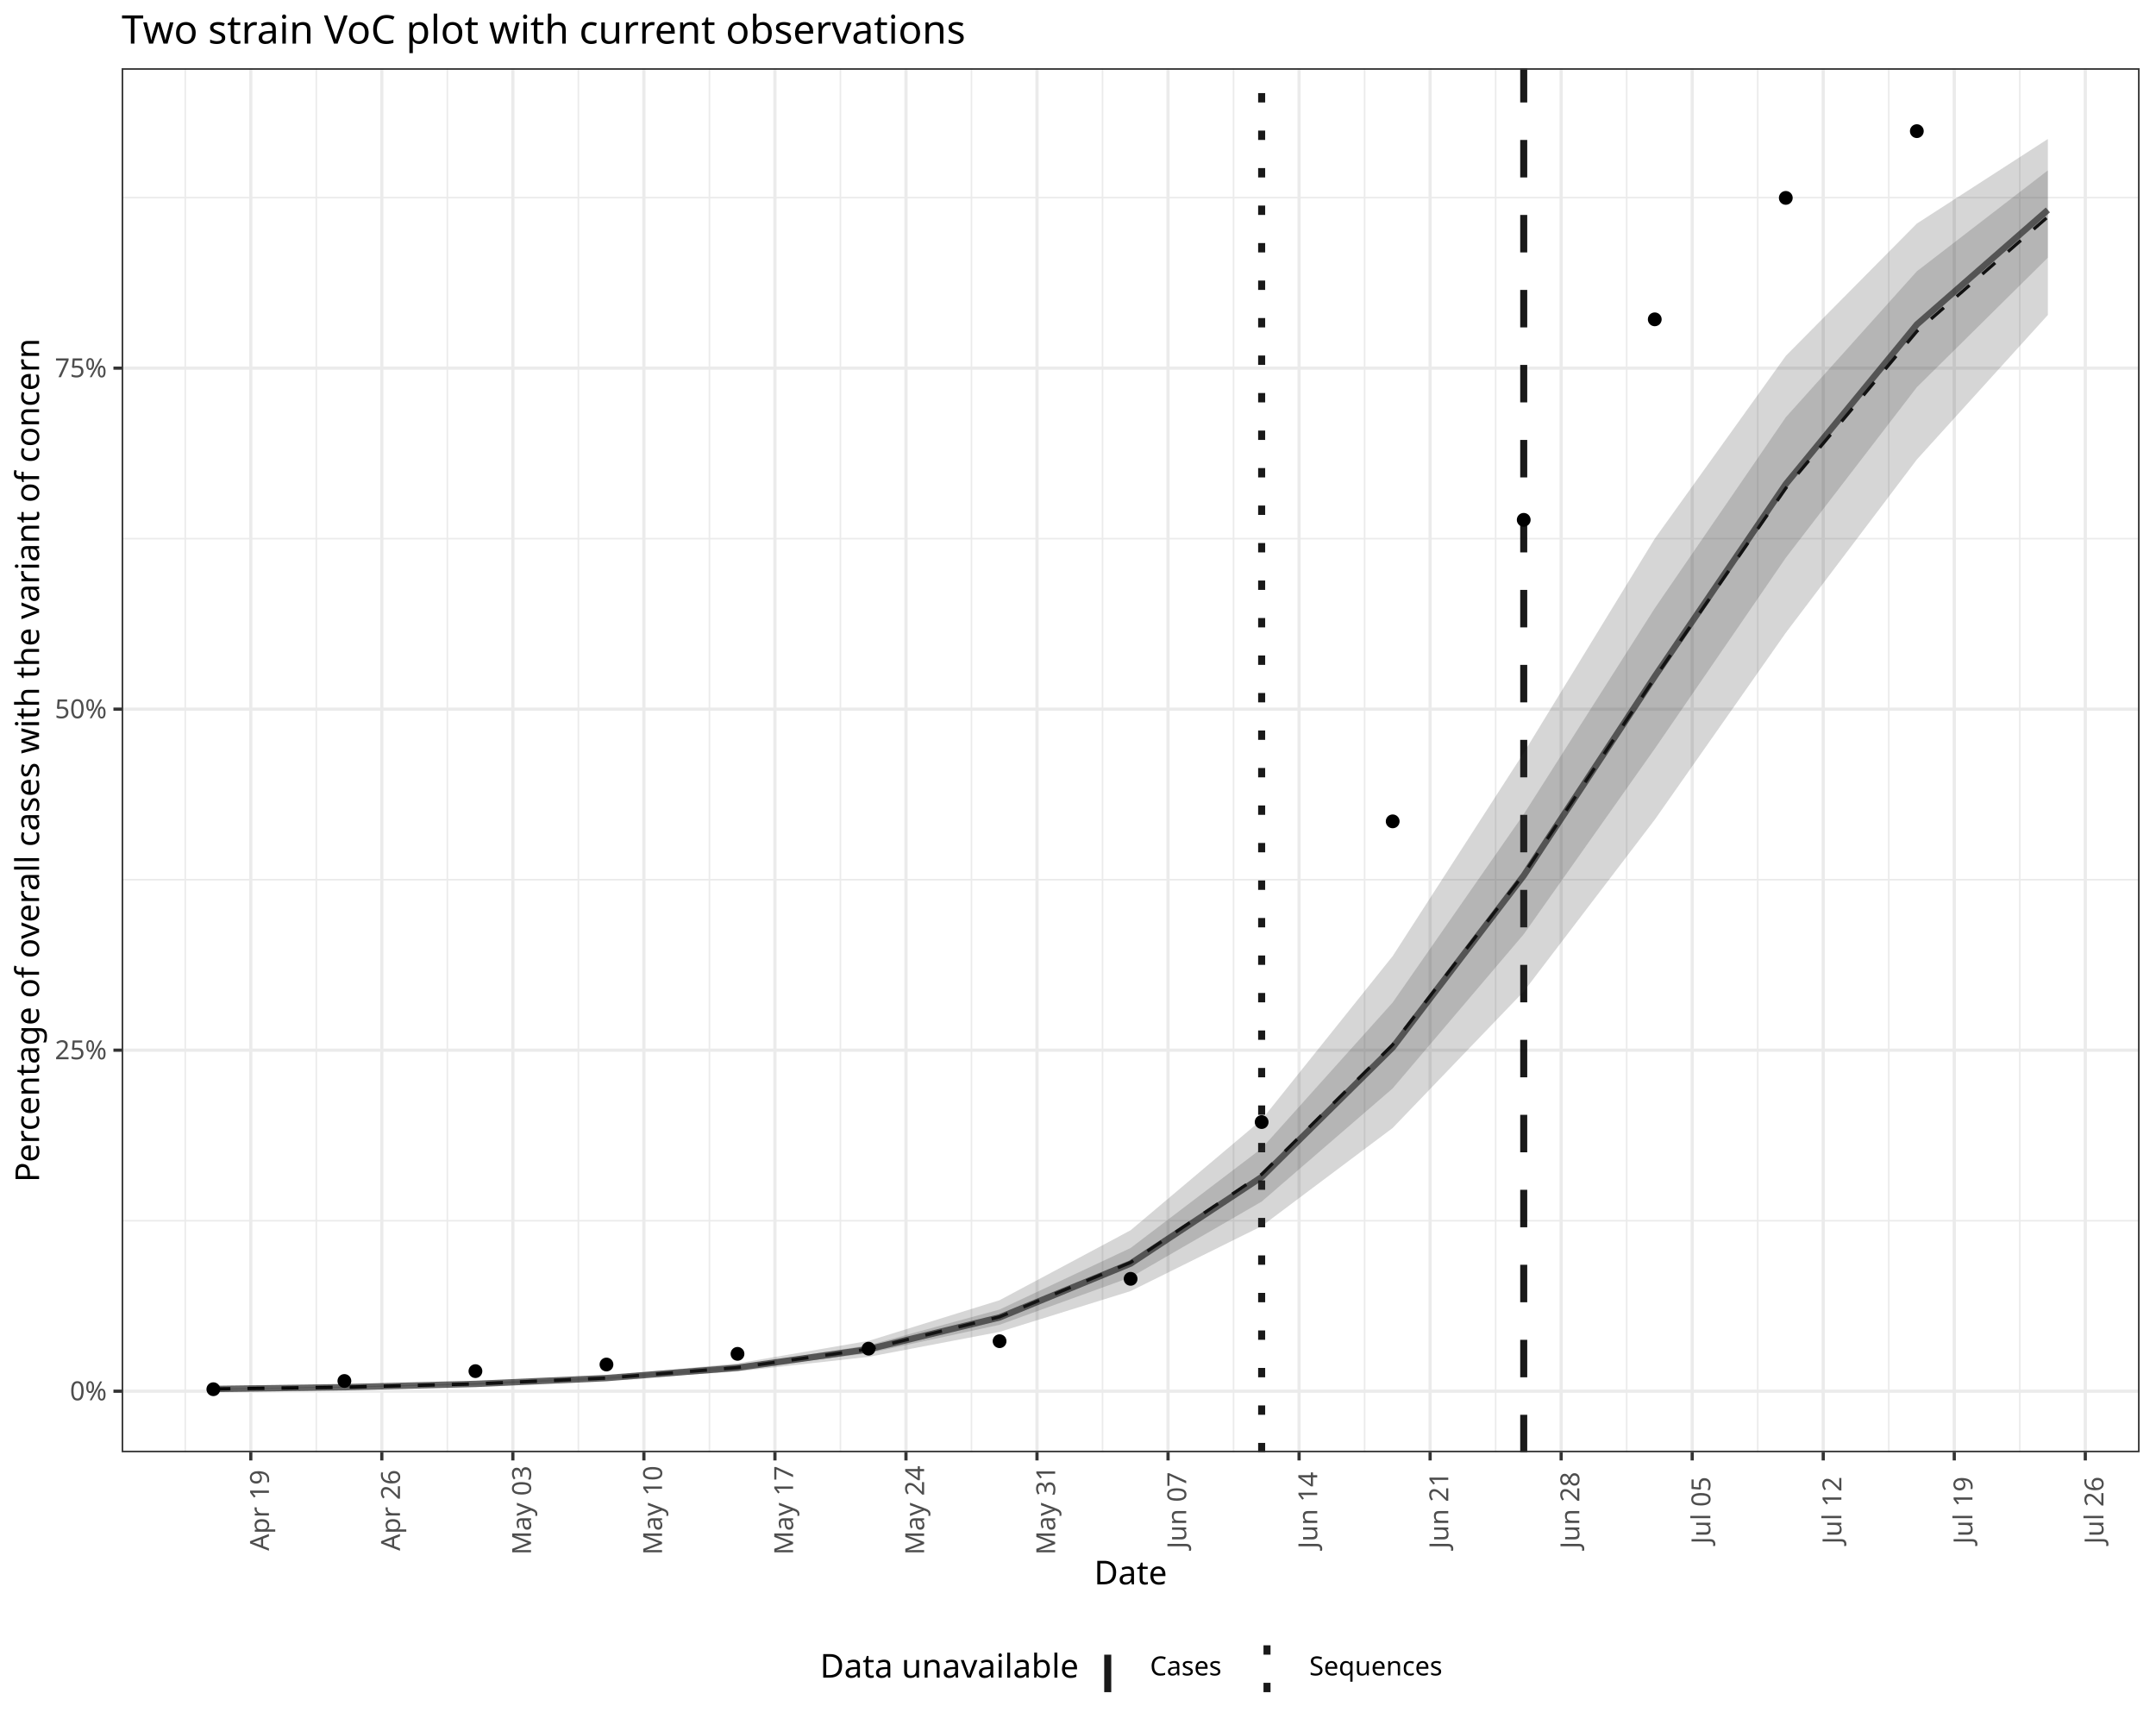
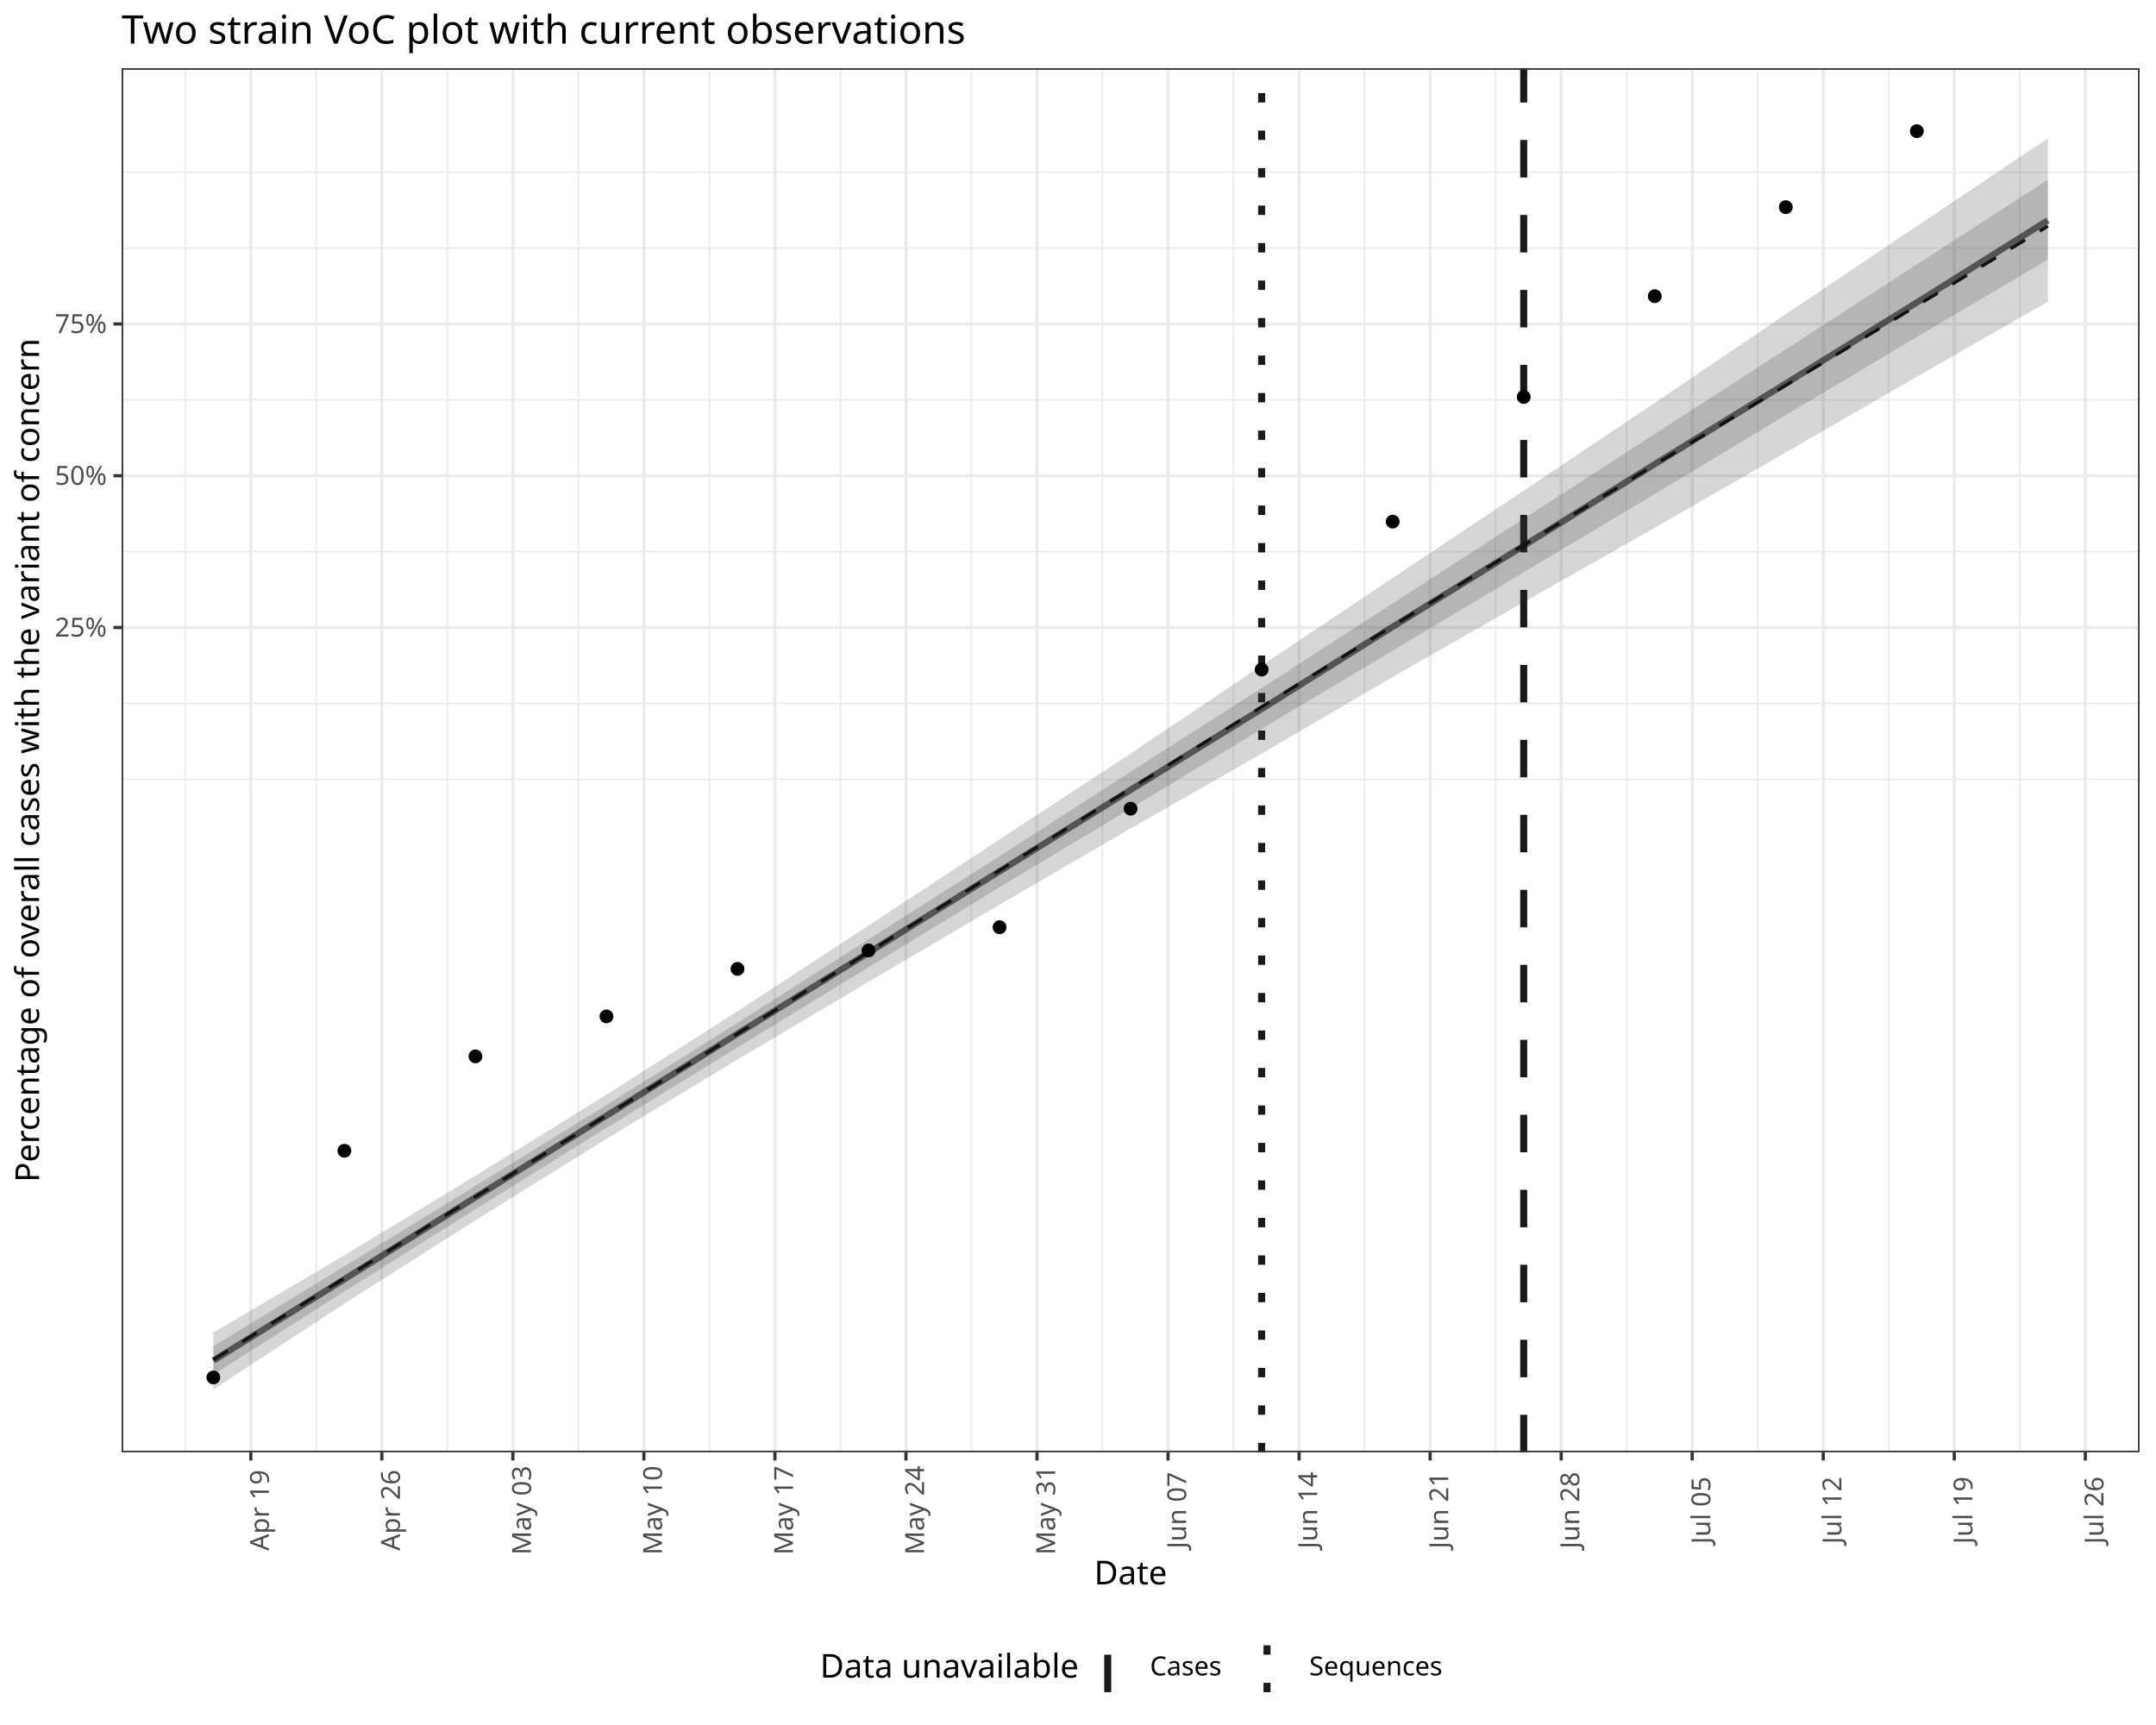
<svg xmlns="http://www.w3.org/2000/svg" class="svglite" data-engine-version="2.0" width="720.00pt" height="576.00pt" viewBox="0 0 720.00 576.00">
  <defs>
    <style type="text/css">
    .svglite line, .svglite polyline, .svglite polygon, .svglite path, .svglite rect, .svglite circle {
      fill: none;
      stroke: #000000;
      stroke-linecap: round;
      stroke-linejoin: round;
      stroke-miterlimit: 10.00;
    }
  </style>
  </defs>
  <rect width="100%" height="100%" style="stroke: none; fill: #FFFFFF;" />
  <defs>
    <clipPath id="cpMC4wMHw3MjAuMDB8MC4wMHw1NzYuMDA=">
      <rect x="0.00" y="0.00" width="720.00" height="576.00" />
    </clipPath>
  </defs>
  <g clip-path="url(#cpMC4wMHw3MjAuMDB8MC4wMHw1NzYuMDA=)">
    <rect x="0.00" y="0.00" width="720.00" height="576.00" style="stroke-width: 1.07; stroke: #FFFFFF; fill: #FFFFFF;" />
  </g>
  <defs>
    <clipPath id="cpNDAuNjJ8NzE0LjUyfDIyLjc4fDQ4NC45Mw==">
      <rect x="40.62" y="22.78" width="673.90" height="462.15" />
    </clipPath>
  </defs>
  <g clip-path="url(#cpNDAuNjJ8NzE0LjUyfDIyLjc4fDQ4NC45Mw==)">
    <rect x="40.62" y="22.78" width="673.90" height="462.15" style="stroke-width: 1.07; stroke: none; fill: #FFFFFF;" />
-     <polyline points="40.62,407.61 714.52,407.61 " style="stroke-width: 0.53; stroke: #EBEBEB; stroke-linecap: butt;" />
-     <polyline points="40.62,293.74 714.52,293.74 " style="stroke-width: 0.53; stroke: #EBEBEB; stroke-linecap: butt;" />
-     <polyline points="40.62,179.87 714.52,179.87 " style="stroke-width: 0.53; stroke: #EBEBEB; stroke-linecap: butt;" />
-     <polyline points="40.62,66.00 714.52,66.00 " style="stroke-width: 0.53; stroke: #EBEBEB; stroke-linecap: butt;" />
+     <polyline points="40.62,260.21 714.52,260.21 " style="stroke-width: 0.53; stroke: #EBEBEB; stroke-linecap: butt;" />
+     <polyline points="40.62,234.87 714.52,234.87 " style="stroke-width: 0.53; stroke: #EBEBEB; stroke-linecap: butt;" />
+     <polyline points="40.62,184.19 714.52,184.19 " style="stroke-width: 0.53; stroke: #EBEBEB; stroke-linecap: butt;" />
+     <polyline points="40.62,133.52 714.52,133.52 " style="stroke-width: 0.53; stroke: #EBEBEB; stroke-linecap: butt;" />
+     <polyline points="40.62,82.84 714.52,82.84 " style="stroke-width: 0.53; stroke: #EBEBEB; stroke-linecap: butt;" />
+     <polyline points="40.62,57.50 714.52,57.50 " style="stroke-width: 0.53; stroke: #EBEBEB; stroke-linecap: butt;" />
    <polyline points="61.87,484.93 61.87,22.78 " style="stroke-width: 0.53; stroke: #EBEBEB; stroke-linecap: butt;" />
    <polyline points="105.63,484.93 105.63,22.78 " style="stroke-width: 0.53; stroke: #EBEBEB; stroke-linecap: butt;" />
    <polyline points="149.39,484.93 149.39,22.78 " style="stroke-width: 0.53; stroke: #EBEBEB; stroke-linecap: butt;" />
    <polyline points="193.15,484.93 193.15,22.78 " style="stroke-width: 0.53; stroke: #EBEBEB; stroke-linecap: butt;" />
    <polyline points="236.91,484.93 236.91,22.78 " style="stroke-width: 0.53; stroke: #EBEBEB; stroke-linecap: butt;" />
    <polyline points="280.67,484.93 280.67,22.78 " style="stroke-width: 0.53; stroke: #EBEBEB; stroke-linecap: butt;" />
    <polyline points="324.43,484.93 324.43,22.78 " style="stroke-width: 0.53; stroke: #EBEBEB; stroke-linecap: butt;" />
    <polyline points="368.19,484.93 368.19,22.78 " style="stroke-width: 0.53; stroke: #EBEBEB; stroke-linecap: butt;" />
    <polyline points="411.95,484.93 411.95,22.78 " style="stroke-width: 0.53; stroke: #EBEBEB; stroke-linecap: butt;" />
    <polyline points="455.71,484.93 455.71,22.78 " style="stroke-width: 0.53; stroke: #EBEBEB; stroke-linecap: butt;" />
    <polyline points="499.47,484.93 499.47,22.78 " style="stroke-width: 0.53; stroke: #EBEBEB; stroke-linecap: butt;" />
    <polyline points="543.23,484.93 543.23,22.78 " style="stroke-width: 0.53; stroke: #EBEBEB; stroke-linecap: butt;" />
    <polyline points="586.99,484.93 586.99,22.78 " style="stroke-width: 0.53; stroke: #EBEBEB; stroke-linecap: butt;" />
    <polyline points="630.75,484.93 630.75,22.78 " style="stroke-width: 0.53; stroke: #EBEBEB; stroke-linecap: butt;" />
    <polyline points="674.51,484.93 674.51,22.78 " style="stroke-width: 0.53; stroke: #EBEBEB; stroke-linecap: butt;" />
-     <polyline points="40.62,464.54 714.52,464.54 " style="stroke-width: 1.07; stroke: #EBEBEB; stroke-linecap: butt;" />
-     <polyline points="40.62,350.67 714.52,350.67 " style="stroke-width: 1.07; stroke: #EBEBEB; stroke-linecap: butt;" />
-     <polyline points="40.62,236.80 714.52,236.80 " style="stroke-width: 1.07; stroke: #EBEBEB; stroke-linecap: butt;" />
-     <polyline points="40.62,122.93 714.52,122.93 " style="stroke-width: 1.07; stroke: #EBEBEB; stroke-linecap: butt;" />
+     <polyline points="40.62,209.53 714.52,209.53 " style="stroke-width: 1.07; stroke: #EBEBEB; stroke-linecap: butt;" />
+     <polyline points="40.62,158.86 714.52,158.86 " style="stroke-width: 1.07; stroke: #EBEBEB; stroke-linecap: butt;" />
+     <polyline points="40.62,108.18 714.52,108.18 " style="stroke-width: 1.07; stroke: #EBEBEB; stroke-linecap: butt;" />
    <polyline points="83.75,484.93 83.75,22.78 " style="stroke-width: 1.07; stroke: #EBEBEB; stroke-linecap: butt;" />
    <polyline points="127.51,484.93 127.51,22.78 " style="stroke-width: 1.07; stroke: #EBEBEB; stroke-linecap: butt;" />
    <polyline points="171.27,484.93 171.27,22.78 " style="stroke-width: 1.07; stroke: #EBEBEB; stroke-linecap: butt;" />
    <polyline points="215.03,484.93 215.03,22.78 " style="stroke-width: 1.07; stroke: #EBEBEB; stroke-linecap: butt;" />
    <polyline points="258.79,484.93 258.79,22.78 " style="stroke-width: 1.07; stroke: #EBEBEB; stroke-linecap: butt;" />
    <polyline points="302.55,484.93 302.55,22.78 " style="stroke-width: 1.07; stroke: #EBEBEB; stroke-linecap: butt;" />
    <polyline points="346.31,484.93 346.31,22.78 " style="stroke-width: 1.07; stroke: #EBEBEB; stroke-linecap: butt;" />
    <polyline points="390.07,484.93 390.07,22.78 " style="stroke-width: 1.07; stroke: #EBEBEB; stroke-linecap: butt;" />
    <polyline points="433.83,484.93 433.83,22.78 " style="stroke-width: 1.07; stroke: #EBEBEB; stroke-linecap: butt;" />
    <polyline points="477.59,484.93 477.59,22.78 " style="stroke-width: 1.07; stroke: #EBEBEB; stroke-linecap: butt;" />
    <polyline points="521.35,484.93 521.35,22.78 " style="stroke-width: 1.07; stroke: #EBEBEB; stroke-linecap: butt;" />
    <polyline points="565.11,484.93 565.11,22.78 " style="stroke-width: 1.07; stroke: #EBEBEB; stroke-linecap: butt;" />
    <polyline points="608.87,484.93 608.87,22.78 " style="stroke-width: 1.07; stroke: #EBEBEB; stroke-linecap: butt;" />
    <polyline points="652.63,484.93 652.63,22.78 " style="stroke-width: 1.07; stroke: #EBEBEB; stroke-linecap: butt;" />
    <polyline points="696.39,484.93 696.39,22.78 " style="stroke-width: 1.07; stroke: #EBEBEB; stroke-linecap: butt;" />
    <line x1="508.85" y1="484.93" x2="508.85" y2="22.78" style="stroke-width: 2.35; stroke: #000000; stroke-opacity: 0.90; stroke-dasharray: 12.52,12.52; stroke-linecap: butt;" />
    <line x1="421.33" y1="484.93" x2="421.33" y2="22.78" style="stroke-width: 2.35; stroke: #000000; stroke-opacity: 0.90; stroke-dasharray: 3.13,9.39; stroke-linecap: butt;" />
-     <polyline points="71.25,463.80 115.01,463.20 158.77,462.11 202.53,460.16 246.29,456.71 290.05,450.52 333.81,439.90 377.57,421.91 421.33,393.03 465.09,349.76 508.85,292.37 552.61,225.87 596.37,161.65 640.13,108.36 683.89,70.10 " style="stroke-width: 2.13; stroke: #000000; stroke-opacity: 0.60; stroke-linecap: butt;" />
-     <polyline points="71.25,463.79 115.01,463.19 158.77,462.10 202.53,460.15 246.29,456.66 290.05,450.47 333.81,439.72 377.57,421.55 421.33,392.12 465.09,348.85 508.85,291.92 552.61,226.33 596.37,163.02 640.13,110.64 683.89,72.38 " style="stroke-width: 1.07; stroke-dasharray: 5.69,5.69; stroke-linecap: butt;" />
-     <polygon points="71.25,463.63 115.01,462.94 158.77,461.68 202.53,459.40 246.29,455.25 290.05,447.74 333.81,434.16 377.57,410.80 421.33,373.90 465.09,319.25 508.85,251.38 552.61,179.87 596.37,118.83 640.13,74.65 683.89,46.41 683.89,105.17 640.13,153.45 596.37,211.30 552.61,273.70 508.85,331.09 465.09,376.64 421.33,409.43 377.57,431.11 333.81,444.73 290.05,453.07 246.29,457.94 202.53,460.82 158.77,462.47 115.01,463.41 71.25,463.93 " style="stroke-width: 0.00; stroke: none; fill: #333333; fill-opacity: 0.20;" />
-     <polyline points="71.25,463.63 115.01,462.94 158.77,461.68 202.53,459.40 246.29,455.25 290.05,447.74 333.81,434.16 377.57,410.80 421.33,373.90 465.09,319.25 508.85,251.38 552.61,179.87 596.37,118.83 640.13,74.65 683.89,46.41 " style="stroke-width: 0.43; stroke: none;" />
-     <polyline points="683.89,105.17 640.13,153.45 596.37,211.30 552.61,273.70 508.85,331.09 465.09,376.64 421.33,409.43 377.57,431.11 333.81,444.73 290.05,453.07 246.29,457.94 202.53,460.82 158.77,462.47 115.01,463.41 71.25,463.93 " style="stroke-width: 0.43; stroke: none;" />
-     <polygon points="71.25,463.72 115.01,463.07 158.77,461.90 202.53,459.81 246.29,455.98 290.05,449.19 333.81,437.26 377.57,416.72 421.33,383.47 465.09,334.73 508.85,271.88 552.61,203.10 596.37,139.33 640.13,90.59 683.89,56.89 683.89,86.04 640.13,129.31 596.37,186.25 552.61,250.01 508.85,311.96 465.09,363.43 421.33,401.23 377.57,426.51 333.81,442.36 290.05,451.84 246.29,457.35 202.53,460.51 158.77,462.30 115.01,463.31 71.25,463.87 " style="stroke-width: 0.00; stroke: none; fill: #333333; fill-opacity: 0.20;" />
-     <polyline points="71.25,463.72 115.01,463.07 158.77,461.90 202.53,459.81 246.29,455.98 290.05,449.19 333.81,437.26 377.57,416.72 421.33,383.47 465.09,334.73 508.85,271.88 552.61,203.10 596.37,139.33 640.13,90.59 683.89,56.89 " style="stroke-width: 1.07; stroke: none;" />
-     <polyline points="683.89,86.04 640.13,129.31 596.37,186.25 552.61,250.01 508.85,311.96 465.09,363.43 421.33,401.23 377.57,426.51 333.81,442.36 290.05,451.84 246.29,457.35 202.53,460.51 158.77,462.30 115.01,463.31 71.25,463.87 " style="stroke-width: 1.07; stroke: none;" />
-     <circle cx="71.25" cy="463.88" r="1.95" style="stroke-width: 0.71; fill: #000000;" />
-     <circle cx="115.01" cy="461.13" r="1.95" style="stroke-width: 0.71; fill: #000000;" />
-     <circle cx="158.77" cy="457.84" r="1.95" style="stroke-width: 0.71; fill: #000000;" />
-     <circle cx="202.53" cy="455.63" r="1.95" style="stroke-width: 0.71; fill: #000000;" />
-     <circle cx="246.29" cy="452.07" r="1.95" style="stroke-width: 0.71; fill: #000000;" />
-     <circle cx="290.05" cy="450.34" r="1.95" style="stroke-width: 0.71; fill: #000000;" />
-     <circle cx="333.81" cy="447.84" r="1.95" style="stroke-width: 0.71; fill: #000000;" />
-     <circle cx="377.57" cy="427.02" r="1.95" style="stroke-width: 0.71; fill: #000000;" />
-     <circle cx="421.33" cy="374.67" r="1.95" style="stroke-width: 0.71; fill: #000000;" />
-     <circle cx="465.09" cy="274.26" r="1.95" style="stroke-width: 0.71; fill: #000000;" />
-     <circle cx="508.85" cy="173.58" r="1.95" style="stroke-width: 0.71; fill: #000000;" />
-     <circle cx="552.61" cy="106.63" r="1.95" style="stroke-width: 0.71; fill: #000000;" />
-     <circle cx="596.37" cy="66.08" r="1.95" style="stroke-width: 0.71; fill: #000000;" />
+     <polyline points="71.25,454.31 115.01,427.14 158.77,399.79 202.53,372.52 246.29,345.19 290.05,318.10 333.81,290.93 377.57,263.75 421.33,236.73 465.09,209.29 508.85,182.22 552.61,154.98 596.37,128.05 640.13,101.01 683.89,73.57 " style="stroke-width: 2.13; stroke: #000000; stroke-opacity: 0.60; stroke-linecap: butt;" />
+     <polyline points="71.25,454.03 115.01,426.83 158.77,399.62 202.53,372.47 246.29,345.19 290.05,317.94 333.81,290.66 377.57,263.37 421.33,236.03 465.09,209.04 508.85,182.02 552.61,155.16 596.37,128.67 640.13,102.07 683.89,75.50 " style="stroke-width: 1.07; stroke-dasharray: 5.69,5.69; stroke-linecap: butt;" />
+     <polygon points="71.25,444.96 115.01,419.14 158.77,392.59 202.53,365.53 246.29,337.67 290.05,309.06 333.81,280.27 377.57,251.64 421.33,222.23 465.09,192.99 508.85,163.84 552.61,134.50 596.37,104.92 640.13,75.50 683.89,46.20 683.89,100.74 640.13,125.77 596.37,151.09 552.61,176.22 508.85,201.06 465.09,226.04 421.33,251.64 377.57,276.63 333.81,302.08 290.05,327.84 246.29,353.79 202.53,380.28 158.77,407.49 115.01,435.29 71.25,463.93 " style="stroke-width: 0.00; stroke: none; fill: #333333; fill-opacity: 0.20;" />
+     <polyline points="71.25,444.96 115.01,419.14 158.77,392.59 202.53,365.53 246.29,337.67 290.05,309.06 333.81,280.27 377.57,251.64 421.33,222.23 465.09,192.99 508.85,163.84 552.61,134.50 596.37,104.92 640.13,75.50 683.89,46.20 " style="stroke-width: 0.43; stroke: none;" />
+     <polyline points="683.89,100.74 640.13,125.77 596.37,151.09 552.61,176.22 508.85,201.06 465.09,226.04 421.33,251.64 377.57,276.63 333.81,302.08 290.05,327.84 246.29,353.79 202.53,380.28 158.77,407.49 115.01,435.29 71.25,463.93 " style="stroke-width: 0.43; stroke: none;" />
+     <polygon points="71.25,449.53 115.01,422.83 158.77,395.97 202.53,368.99 246.29,341.53 290.05,313.66 333.81,285.86 377.57,257.70 421.33,229.74 465.09,201.51 508.85,173.18 552.61,144.91 596.37,116.65 640.13,88.28 683.89,60.01 683.89,86.69 640.13,112.51 596.37,138.61 552.61,164.95 508.85,191.10 465.09,217.24 421.33,243.36 377.57,269.97 333.81,296.25 290.05,322.98 246.29,349.74 202.53,376.61 158.77,403.77 115.01,431.21 71.25,459.02 " style="stroke-width: 0.00; stroke: none; fill: #333333; fill-opacity: 0.20;" />
+     <polyline points="71.25,449.53 115.01,422.83 158.77,395.97 202.53,368.99 246.29,341.53 290.05,313.66 333.81,285.86 377.57,257.70 421.33,229.74 465.09,201.51 508.85,173.18 552.61,144.91 596.37,116.65 640.13,88.28 683.89,60.01 " style="stroke-width: 1.07; stroke: none;" />
+     <polyline points="683.89,86.69 640.13,112.51 596.37,138.61 552.61,164.95 508.85,191.10 465.09,217.24 421.33,243.36 377.57,269.97 333.81,296.25 290.05,322.98 246.29,349.74 202.53,376.61 158.77,403.77 115.01,431.21 71.25,459.02 " style="stroke-width: 1.07; stroke: none;" />
+     <circle cx="71.25" cy="459.95" r="1.95" style="stroke-width: 0.71; fill: #000000;" />
+     <circle cx="115.01" cy="384.26" r="1.95" style="stroke-width: 0.71; fill: #000000;" />
+     <circle cx="158.77" cy="352.74" r="1.95" style="stroke-width: 0.71; fill: #000000;" />
+     <circle cx="202.53" cy="339.39" r="1.95" style="stroke-width: 0.71; fill: #000000;" />
+     <circle cx="246.29" cy="323.53" r="1.95" style="stroke-width: 0.71; fill: #000000;" />
+     <circle cx="290.05" cy="317.37" r="1.95" style="stroke-width: 0.71; fill: #000000;" />
+     <circle cx="333.81" cy="309.61" r="1.95" style="stroke-width: 0.71; fill: #000000;" />
+     <circle cx="377.57" cy="270.04" r="1.95" style="stroke-width: 0.71; fill: #000000;" />
+     <circle cx="421.33" cy="223.58" r="1.95" style="stroke-width: 0.71; fill: #000000;" />
+     <circle cx="465.09" cy="174.17" r="1.95" style="stroke-width: 0.71; fill: #000000;" />
+     <circle cx="508.85" cy="132.55" r="1.95" style="stroke-width: 0.71; fill: #000000;" />
+     <circle cx="552.61" cy="98.90" r="1.95" style="stroke-width: 0.71; fill: #000000;" />
+     <circle cx="596.37" cy="69.17" r="1.95" style="stroke-width: 0.71; fill: #000000;" />
    <circle cx="640.13" cy="43.79" r="1.95" style="stroke-width: 0.71; fill: #000000;" />
    <rect x="40.62" y="22.78" width="673.90" height="462.15" style="stroke-width: 1.07; stroke: #333333;" />
  </g>
  <g clip-path="url(#cpMC4wMHw3MjAuMDB8MC4wMHw1NzYuMDA=)">
-     <text x="35.69" y="467.57" text-anchor="end" style="font-size: 8.80px; fill: #4D4D4D; font-family: sans;" textLength="12.72px" lengthAdjust="spacingAndGlyphs">0%</text>
-     <text x="35.69" y="353.70" text-anchor="end" style="font-size: 8.80px; fill: #4D4D4D; font-family: sans;" textLength="17.61px" lengthAdjust="spacingAndGlyphs">25%</text>
-     <text x="35.69" y="239.83" text-anchor="end" style="font-size: 8.80px; fill: #4D4D4D; font-family: sans;" textLength="17.61px" lengthAdjust="spacingAndGlyphs">50%</text>
-     <text x="35.69" y="125.96" text-anchor="end" style="font-size: 8.80px; fill: #4D4D4D; font-family: sans;" textLength="17.61px" lengthAdjust="spacingAndGlyphs">75%</text>
-     <polyline points="37.88,464.54 40.62,464.54 " style="stroke-width: 1.07; stroke: #333333; stroke-linecap: butt;" />
-     <polyline points="37.88,350.67 40.62,350.67 " style="stroke-width: 1.07; stroke: #333333; stroke-linecap: butt;" />
-     <polyline points="37.88,236.80 40.62,236.80 " style="stroke-width: 1.07; stroke: #333333; stroke-linecap: butt;" />
-     <polyline points="37.88,122.93 40.62,122.93 " style="stroke-width: 1.07; stroke: #333333; stroke-linecap: butt;" />
+     <text x="35.69" y="212.56" text-anchor="end" style="font-size: 8.80px; fill: #4D4D4D; font-family: sans;" textLength="17.61px" lengthAdjust="spacingAndGlyphs">25%</text>
+     <text x="35.69" y="161.88" text-anchor="end" style="font-size: 8.80px; fill: #4D4D4D; font-family: sans;" textLength="17.61px" lengthAdjust="spacingAndGlyphs">50%</text>
+     <text x="35.69" y="111.21" text-anchor="end" style="font-size: 8.80px; fill: #4D4D4D; font-family: sans;" textLength="17.61px" lengthAdjust="spacingAndGlyphs">75%</text>
+     <polyline points="37.88,209.53 40.62,209.53 " style="stroke-width: 1.07; stroke: #333333; stroke-linecap: butt;" />
+     <polyline points="37.88,158.86 40.62,158.86 " style="stroke-width: 1.07; stroke: #333333; stroke-linecap: butt;" />
+     <polyline points="37.88,108.18 40.62,108.18 " style="stroke-width: 1.07; stroke: #333333; stroke-linecap: butt;" />
    <polyline points="83.75,487.67 83.75,484.93 " style="stroke-width: 1.07; stroke: #333333; stroke-linecap: butt;" />
    <polyline points="127.51,487.67 127.51,484.93 " style="stroke-width: 1.07; stroke: #333333; stroke-linecap: butt;" />
    <polyline points="171.27,487.67 171.27,484.93 " style="stroke-width: 1.07; stroke: #333333; stroke-linecap: butt;" />
    <polyline points="215.03,487.67 215.03,484.93 " style="stroke-width: 1.07; stroke: #333333; stroke-linecap: butt;" />
    <polyline points="258.79,487.67 258.79,484.93 " style="stroke-width: 1.07; stroke: #333333; stroke-linecap: butt;" />
    <polyline points="302.55,487.67 302.55,484.93 " style="stroke-width: 1.07; stroke: #333333; stroke-linecap: butt;" />
    <polyline points="346.31,487.67 346.31,484.93 " style="stroke-width: 1.07; stroke: #333333; stroke-linecap: butt;" />
    <polyline points="390.07,487.67 390.07,484.93 " style="stroke-width: 1.07; stroke: #333333; stroke-linecap: butt;" />
    <polyline points="433.83,487.67 433.83,484.93 " style="stroke-width: 1.07; stroke: #333333; stroke-linecap: butt;" />
    <polyline points="477.59,487.67 477.59,484.93 " style="stroke-width: 1.07; stroke: #333333; stroke-linecap: butt;" />
    <polyline points="521.35,487.67 521.35,484.93 " style="stroke-width: 1.07; stroke: #333333; stroke-linecap: butt;" />
    <polyline points="565.11,487.67 565.11,484.93 " style="stroke-width: 1.07; stroke: #333333; stroke-linecap: butt;" />
    <polyline points="608.87,487.67 608.87,484.93 " style="stroke-width: 1.07; stroke: #333333; stroke-linecap: butt;" />
    <polyline points="652.63,487.67 652.63,484.93 " style="stroke-width: 1.07; stroke: #333333; stroke-linecap: butt;" />
    <polyline points="696.39,487.67 696.39,484.93 " style="stroke-width: 1.07; stroke: #333333; stroke-linecap: butt;" />
    <text transform="translate(89.81,504.30) rotate(-90)" text-anchor="middle" style="font-size: 8.80px; fill: #4D4D4D; font-family: sans;" textLength="25.93px" lengthAdjust="spacingAndGlyphs">Apr 19</text>
    <text transform="translate(133.57,504.30) rotate(-90)" text-anchor="middle" style="font-size: 8.80px; fill: #4D4D4D; font-family: sans;" textLength="25.93px" lengthAdjust="spacingAndGlyphs">Apr 26</text>
    <text transform="translate(177.33,504.30) rotate(-90)" text-anchor="middle" style="font-size: 8.80px; fill: #4D4D4D; font-family: sans;" textLength="28.87px" lengthAdjust="spacingAndGlyphs">May 03</text>
    <text transform="translate(221.09,504.30) rotate(-90)" text-anchor="middle" style="font-size: 8.80px; fill: #4D4D4D; font-family: sans;" textLength="28.87px" lengthAdjust="spacingAndGlyphs">May 10</text>
    <text transform="translate(264.85,504.30) rotate(-90)" text-anchor="middle" style="font-size: 8.80px; fill: #4D4D4D; font-family: sans;" textLength="28.87px" lengthAdjust="spacingAndGlyphs">May 17</text>
    <text transform="translate(308.61,504.30) rotate(-90)" text-anchor="middle" style="font-size: 8.80px; fill: #4D4D4D; font-family: sans;" textLength="28.87px" lengthAdjust="spacingAndGlyphs">May 24</text>
    <text transform="translate(352.37,504.30) rotate(-90)" text-anchor="middle" style="font-size: 8.80px; fill: #4D4D4D; font-family: sans;" textLength="28.87px" lengthAdjust="spacingAndGlyphs">May 31</text>
    <text transform="translate(396.13,504.30) rotate(-90)" text-anchor="middle" style="font-size: 8.80px; fill: #4D4D4D; font-family: sans;" textLength="26.43px" lengthAdjust="spacingAndGlyphs">Jun 07</text>
    <text transform="translate(439.89,504.30) rotate(-90)" text-anchor="middle" style="font-size: 8.80px; fill: #4D4D4D; font-family: sans;" textLength="26.43px" lengthAdjust="spacingAndGlyphs">Jun 14</text>
    <text transform="translate(483.65,504.30) rotate(-90)" text-anchor="middle" style="font-size: 8.80px; fill: #4D4D4D; font-family: sans;" textLength="26.43px" lengthAdjust="spacingAndGlyphs">Jun 21</text>
    <text transform="translate(527.41,504.30) rotate(-90)" text-anchor="middle" style="font-size: 8.80px; fill: #4D4D4D; font-family: sans;" textLength="26.43px" lengthAdjust="spacingAndGlyphs">Jun 28</text>
    <text transform="translate(571.17,504.30) rotate(-90)" text-anchor="middle" style="font-size: 8.80px; fill: #4D4D4D; font-family: sans;" textLength="23.49px" lengthAdjust="spacingAndGlyphs">Jul 05</text>
    <text transform="translate(614.93,504.30) rotate(-90)" text-anchor="middle" style="font-size: 8.80px; fill: #4D4D4D; font-family: sans;" textLength="23.49px" lengthAdjust="spacingAndGlyphs">Jul 12</text>
    <text transform="translate(658.69,504.30) rotate(-90)" text-anchor="middle" style="font-size: 8.80px; fill: #4D4D4D; font-family: sans;" textLength="23.49px" lengthAdjust="spacingAndGlyphs">Jul 19</text>
    <text transform="translate(702.45,504.30) rotate(-90)" text-anchor="middle" style="font-size: 8.80px; fill: #4D4D4D; font-family: sans;" textLength="23.49px" lengthAdjust="spacingAndGlyphs">Jul 26</text>
    <text x="377.57" y="529.04" text-anchor="middle" style="font-size: 11.00px; font-family: sans;" textLength="23.24px" lengthAdjust="spacingAndGlyphs">Date</text>
    <text transform="translate(13.05,253.86) rotate(-90)" text-anchor="middle" style="font-size: 11.00px; font-family: sans;" textLength="267.24px" lengthAdjust="spacingAndGlyphs">Percentage of overall cases with the variant of concern</text>
    <rect x="268.38" y="542.28" width="218.39" height="28.24" style="stroke-width: 1.07; stroke: none; fill: #FFFFFF;" />
    <text x="273.86" y="560.19" style="font-size: 11.00px; font-family: sans;" textLength="81.95px" lengthAdjust="spacingAndGlyphs">Data unavailable</text>
    <rect x="361.29" y="547.76" width="17.28" height="17.28" style="stroke-width: 1.07; stroke: none; fill: #FFFFFF;" />
    <line x1="369.93" y1="565.04" x2="369.93" y2="547.76" style="stroke-width: 2.35; stroke: #000000; stroke-opacity: 0.90; stroke-dasharray: 12.52,12.52; stroke-linecap: butt;" />
    <rect x="414.48" y="547.76" width="17.28" height="17.28" style="stroke-width: 1.07; stroke: none; fill: #FFFFFF;" />
    <line x1="423.12" y1="565.04" x2="423.12" y2="547.76" style="stroke-width: 2.35; stroke: #000000; stroke-opacity: 0.90; stroke-dasharray: 3.13,9.39; stroke-linecap: butt;" />
    <text x="384.05" y="559.43" style="font-size: 8.80px; font-family: sans;" textLength="24.95px" lengthAdjust="spacingAndGlyphs">Cases</text>
    <text x="437.24" y="559.43" style="font-size: 8.80px; font-family: sans;" textLength="44.05px" lengthAdjust="spacingAndGlyphs">Sequences</text>
    <text x="40.62" y="14.56" style="font-size: 13.20px; font-family: sans;" textLength="265.61px" lengthAdjust="spacingAndGlyphs">Two strain VoC plot with current observations</text>
  </g>
</svg>
